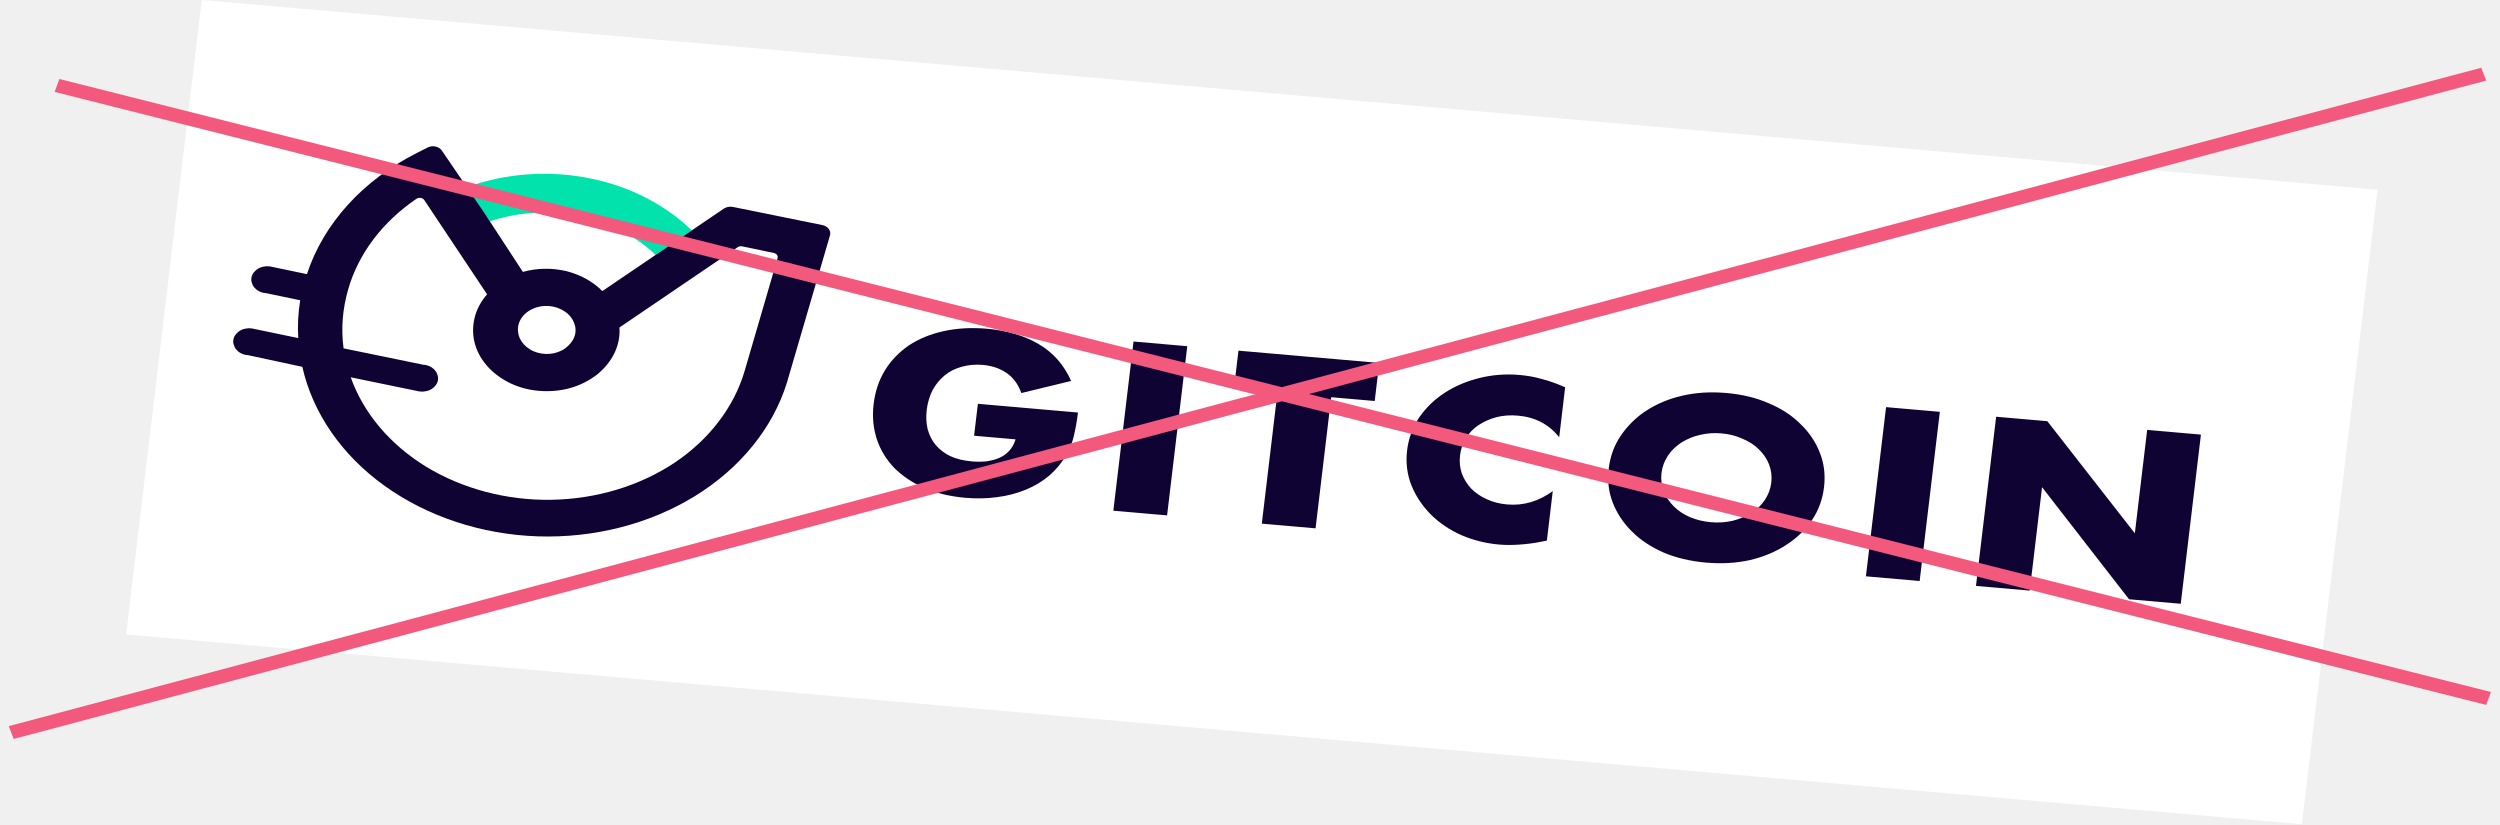
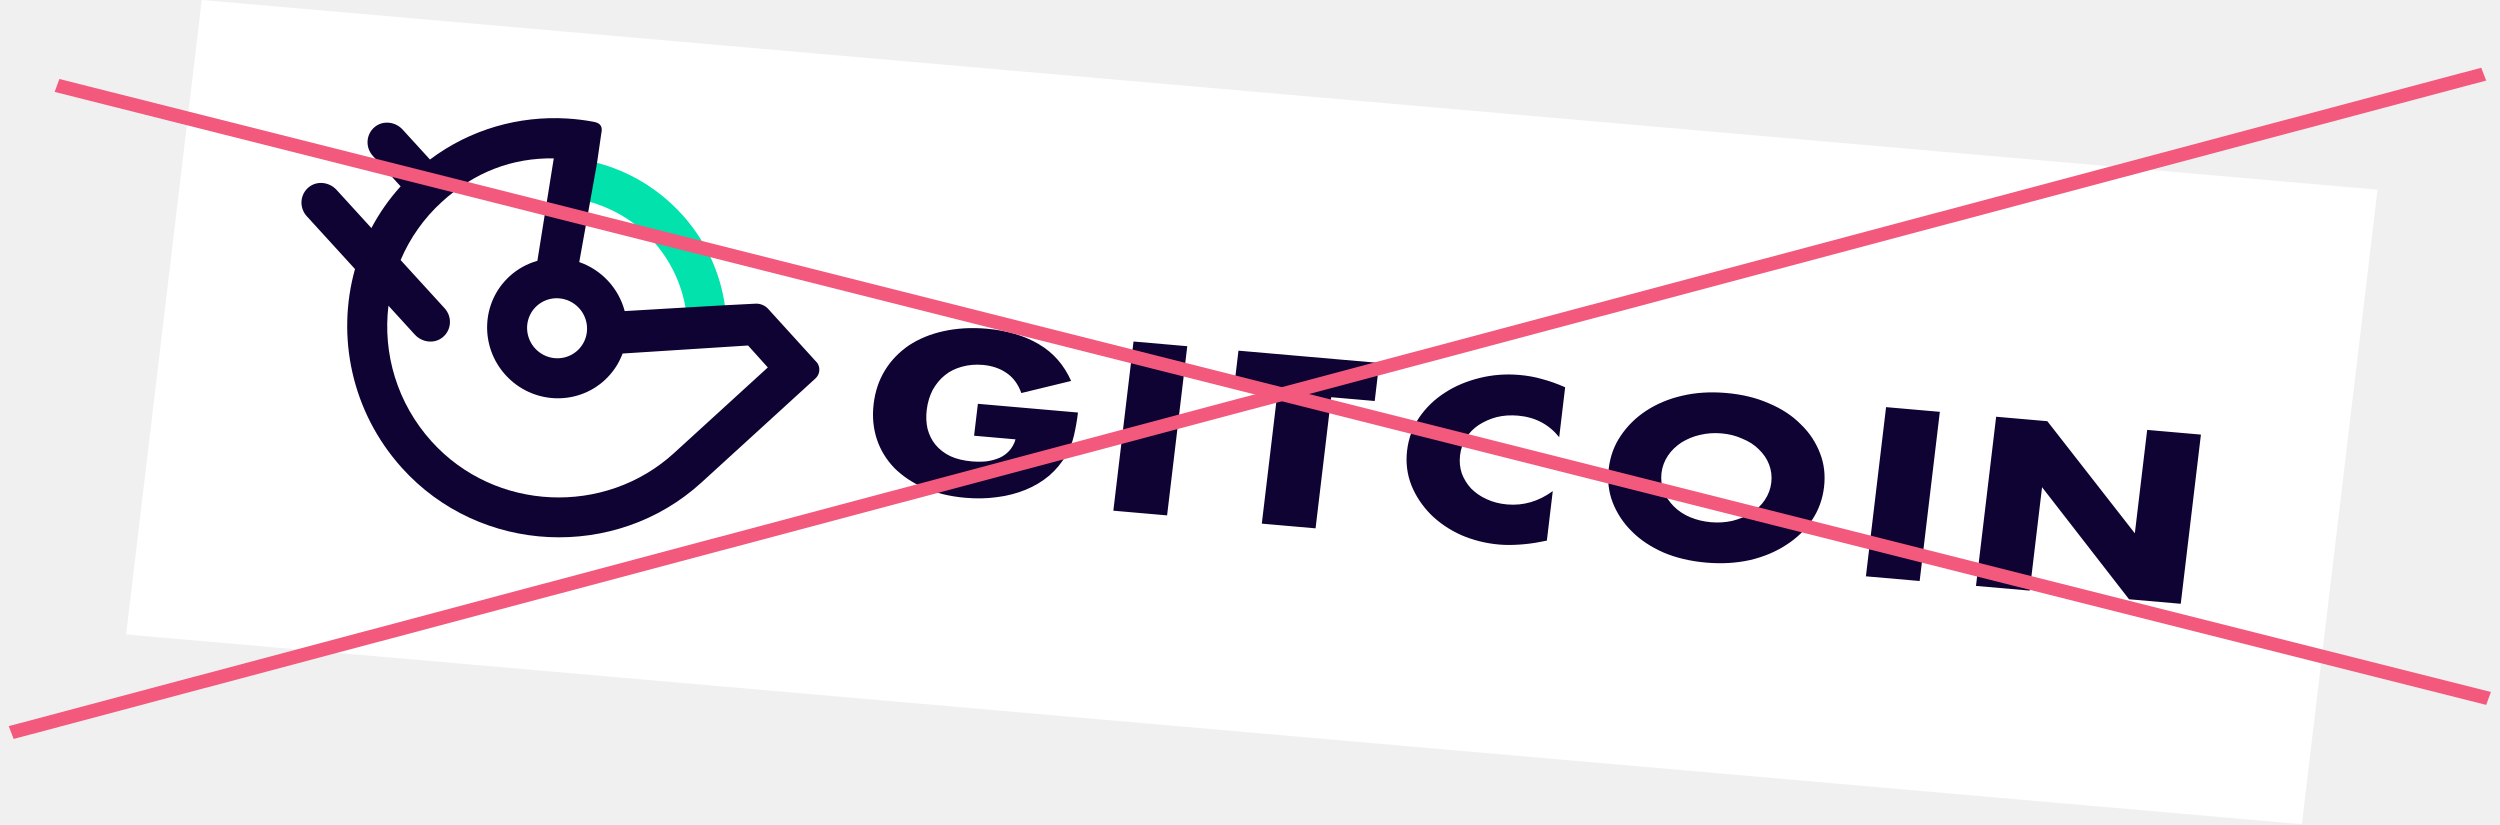
<svg xmlns="http://www.w3.org/2000/svg" width="182" height="60" viewBox="0 0 182 60" fill="none">
-   <g clip-path="url(#clip0)">
+   <g clip-path="url(#clip0_209_1353)">
    <rect width="158.997" height="46.515" transform="matrix(0.99622 0.0868689 -0.118403 0.992966 14.689 0)" fill="white" />
    <path d="M71.19 29.397L78.477 30.032C78.403 30.648 78.298 31.214 78.181 31.717C78.065 32.221 77.879 32.671 77.642 33.086C77.307 33.679 76.889 34.187 76.385 34.625C75.882 35.048 75.294 35.401 74.661 35.657C74.028 35.913 73.328 36.101 72.583 36.192C71.836 36.298 71.063 36.308 70.261 36.238C69.162 36.142 68.174 35.901 67.296 35.528C66.436 35.158 65.705 34.658 65.115 34.078C64.529 33.467 64.103 32.776 63.839 31.991C63.577 31.191 63.489 30.343 63.6 29.419C63.708 28.511 63.975 27.694 64.419 26.971C64.865 26.232 65.464 25.63 66.161 25.147C66.897 24.666 67.729 24.319 68.695 24.108C69.662 23.896 70.705 23.832 71.842 23.931C73.314 24.059 74.569 24.433 75.624 25.054C76.68 25.675 77.459 26.567 77.979 27.733L74.353 28.614C74.113 27.94 73.737 27.456 73.249 27.134C72.779 26.813 72.199 26.622 71.547 26.565C71.006 26.518 70.492 26.567 70.025 26.697C69.557 26.827 69.138 27.024 68.783 27.32C68.43 27.6 68.141 27.964 67.904 28.379C67.683 28.811 67.531 29.295 67.466 29.834C67.408 30.327 67.427 30.795 67.527 31.224C67.645 31.654 67.825 32.043 68.105 32.379C68.385 32.714 68.747 32.995 69.174 33.203C69.619 33.413 70.15 33.537 70.747 33.589C71.101 33.62 71.459 33.62 71.801 33.588C72.146 33.54 72.457 33.458 72.734 33.343C73.032 33.213 73.28 33.032 73.475 32.816C73.67 32.6 73.836 32.318 73.932 31.985L70.913 31.721L71.19 29.397V29.397ZM96.911 28.917L95.773 38.463L91.859 38.121L92.998 28.576L89.83 28.3L90.16 25.528L100.409 26.422L100.079 29.193L96.911 28.917ZM113.51 31.827C112.755 30.89 111.763 30.368 110.515 30.259C109.956 30.21 109.443 30.243 108.939 30.37C108.452 30.499 108.034 30.696 107.646 30.942C107.278 31.19 106.958 31.504 106.724 31.888C106.49 32.272 106.347 32.68 106.292 33.142C106.237 33.604 106.279 34.043 106.417 34.459C106.575 34.878 106.795 35.239 107.096 35.561C107.415 35.884 107.797 36.151 108.245 36.346C108.691 36.556 109.184 36.676 109.725 36.724C110.899 36.826 112.011 36.503 113.042 35.753L112.612 39.355L112.226 39.431C111.647 39.551 111.113 39.614 110.6 39.647C110.107 39.681 109.616 39.685 109.132 39.643C108.163 39.559 107.231 39.322 106.371 38.951C105.514 38.565 104.782 38.066 104.159 37.452C103.554 36.839 103.074 36.128 102.754 35.338C102.436 34.532 102.33 33.683 102.437 32.79C102.543 31.897 102.847 31.084 103.327 30.379C103.826 29.66 104.444 29.061 105.198 28.582C105.953 28.088 106.804 27.742 107.735 27.512C108.667 27.282 109.635 27.211 110.623 27.297C111.182 27.346 111.736 27.441 112.263 27.596C112.811 27.737 113.37 27.941 113.943 28.193L113.51 31.827V31.827ZM120.956 34.436C120.901 34.898 120.961 35.339 121.118 35.757C121.276 36.175 121.533 36.54 121.853 36.863C122.172 37.187 122.573 37.455 123.039 37.651C123.505 37.847 124.018 37.97 124.558 38.017C125.099 38.064 125.611 38.031 126.114 37.919C126.619 37.792 127.075 37.599 127.48 37.354C127.888 37.094 128.227 36.781 128.479 36.399C128.732 36.016 128.893 35.611 128.95 35.133C129.007 34.656 128.945 34.23 128.788 33.812C128.63 33.394 128.373 33.029 128.035 32.704C127.716 32.381 127.313 32.128 126.828 31.93C126.364 31.719 125.87 31.598 125.329 31.551C124.789 31.503 124.277 31.537 123.753 31.662C123.25 31.774 122.813 31.969 122.407 32.214C122.018 32.475 121.68 32.788 121.427 33.17C121.174 33.553 121.011 33.974 120.956 34.436ZM117.117 34.101C117.22 33.239 117.504 32.439 117.983 31.735C118.464 31.014 119.084 30.399 119.839 29.905C120.595 29.411 121.468 29.036 122.455 28.811C123.463 28.572 124.543 28.511 125.68 28.61C126.817 28.709 127.86 28.956 128.772 29.362C129.705 29.754 130.473 30.257 131.095 30.887C131.737 31.503 132.198 32.212 132.5 33C132.803 33.773 132.892 34.606 132.789 35.468C132.686 36.33 132.403 37.13 131.921 37.85C131.442 38.555 130.822 39.17 130.048 39.662C129.293 40.157 128.42 40.532 127.412 40.77C126.406 40.994 125.344 41.057 124.208 40.958C123.052 40.857 122.008 40.61 121.095 40.219C120.183 39.813 119.414 39.311 118.793 38.681C118.169 38.067 117.708 37.357 117.405 36.584C117.103 35.796 117.012 34.979 117.117 34.101ZM141.22 29.981L139.751 42.297L135.838 41.956L137.306 29.639L141.22 29.981V29.981ZM86.433 25.203L84.964 37.52L81.051 37.179L82.52 24.862L86.433 25.203V25.203ZM143.851 42.655L145.319 30.338L149.046 30.663L155.416 38.825L156.314 31.297L160.227 31.638L158.758 43.955L154.994 43.627L148.662 35.468L147.764 42.996L143.851 42.655Z" fill="#0E0333" />
-     <path fill-rule="evenodd" clip-rule="evenodd" d="M35.661 16.114C37.731 15.422 40.042 15.287 42.203 15.741C44.331 16.173 46.297 17.175 47.731 18.562L50.363 16.777C48.455 14.912 45.86 13.576 43.009 12.998C40.001 12.372 36.805 12.598 33.988 13.631L34.987 15.163L35.661 16.114Z" fill="#02E2AC" />
-     <path fill-rule="evenodd" clip-rule="evenodd" d="M52.698 15.185L43.851 21.191C43.172 20.497 42.248 19.992 41.215 19.735C40.177 19.492 39.084 19.509 38.066 19.795L35.254 15.492L32.165 10.958C31.963 10.663 31.499 10.553 31.141 10.734L30.381 11.12C26.433 13.099 23.557 16.265 22.344 19.958L19.913 19.449C19.754 19.401 19.588 19.383 19.417 19.38C19.241 19.392 19.08 19.423 18.928 19.488C18.776 19.552 18.655 19.639 18.544 19.759C18.438 19.865 18.363 19.993 18.324 20.128C18.285 20.263 18.282 20.405 18.32 20.54C18.358 20.675 18.413 20.813 18.514 20.929C18.614 21.044 18.737 21.149 18.873 21.208C19.022 21.286 19.18 21.334 19.351 21.337L21.855 21.86C21.709 22.768 21.653 23.694 21.714 24.612L18.597 23.964C18.439 23.916 18.272 23.898 18.101 23.895C17.926 23.907 17.764 23.938 17.612 24.002C17.46 24.067 17.339 24.154 17.229 24.274C17.122 24.379 17.047 24.507 17.008 24.642C16.969 24.777 16.967 24.92 17.004 25.055C17.042 25.189 17.098 25.328 17.198 25.443C17.299 25.559 17.421 25.663 17.557 25.723C17.706 25.8 17.864 25.848 18.035 25.851L22.01 26.705C22.763 30.066 24.88 33.133 27.999 35.369C31.117 37.606 35.057 38.913 39.162 39.047C43.267 39.181 47.307 38.141 50.602 36.109C53.897 34.077 56.263 31.157 57.288 27.855L60.424 17.133C60.519 16.803 60.272 16.467 59.875 16.387L53.362 15.066C53.127 15.018 52.885 15.064 52.698 15.185ZM54.209 27.008C53.432 29.646 51.63 31.997 49.101 33.692C46.553 35.383 43.397 36.332 40.136 36.385C36.875 36.439 33.666 35.581 31.032 33.983C28.402 32.37 26.461 30.086 25.533 27.467L30.274 28.444C30.432 28.492 30.599 28.51 30.77 28.513C30.945 28.501 31.107 28.47 31.259 28.406C31.411 28.341 31.531 28.255 31.642 28.134C31.749 28.029 31.824 27.901 31.863 27.766C31.901 27.631 31.904 27.488 31.866 27.354C31.829 27.219 31.773 27.081 31.673 26.965C31.572 26.849 31.449 26.745 31.314 26.686C31.164 26.608 31.006 26.56 30.835 26.557L25.012 25.36C24.814 23.922 24.944 22.471 25.349 21.06C26.095 18.463 27.848 16.15 30.315 14.474C30.502 14.353 30.759 14.39 30.883 14.558L35.459 21.427C35.06 21.886 34.756 22.412 34.596 22.967C34.42 23.583 34.387 24.227 34.53 24.86C34.673 25.492 34.982 26.079 35.425 26.598C35.868 27.117 36.449 27.552 37.101 27.875C37.771 28.202 38.498 28.397 39.263 28.456C40.029 28.517 40.793 28.449 41.519 28.247C42.245 28.045 42.898 27.701 43.459 27.274C44.007 26.829 44.446 26.299 44.731 25.705C45.016 25.112 45.143 24.471 45.095 23.841L53.705 17.994C53.798 17.934 53.919 17.911 54.028 17.933L56.333 18.416C56.531 18.456 56.655 18.625 56.608 18.79L54.209 27.008ZM40.28 22.325C40.677 22.405 41.043 22.591 41.334 22.84C41.621 23.105 41.8 23.412 41.872 23.76C41.944 24.108 41.881 24.46 41.7 24.757C41.52 25.054 41.249 25.333 40.891 25.514C40.533 25.696 40.125 25.788 39.711 25.767C39.297 25.747 38.89 25.633 38.568 25.425C38.228 25.213 37.982 24.94 37.829 24.608C37.695 24.279 37.663 23.923 37.758 23.592C37.887 23.142 38.229 22.751 38.716 22.516C39.163 22.289 39.72 22.211 40.28 22.325Z" fill="#0E0333" />
+     <path d="M47.502 17.499C48.77 18.888 49.609 20.613 49.916 22.461L52.786 22.331C52.444 19.814 51.336 17.454 49.612 15.573C47.94 13.743 45.772 12.441 43.38 11.832L42.871 14.678C44.574 15.143 46.217 16.092 47.502 17.499Z" fill="#02E2AC" />
+     <path d="M55.009 22.107C53.049 22.192 46.365 22.595 45.478 22.648C45.262 21.829 44.846 21.074 44.269 20.451C43.691 19.829 42.97 19.357 42.17 19.08L43.459 11.895L43.772 9.727C43.89 9.239 43.731 8.963 43.236 8.87C42.591 8.748 41.94 8.667 41.286 8.628C37.793 8.418 34.244 9.403 31.302 11.613L29.314 9.436C28.788 8.859 27.9 8.749 27.298 9.23C27.142 9.353 27.015 9.508 26.922 9.683C26.83 9.859 26.775 10.052 26.76 10.251C26.746 10.45 26.772 10.65 26.838 10.839C26.904 11.028 27.008 11.202 27.143 11.35L29.165 13.566C28.333 14.485 27.619 15.505 27.037 16.602L24.504 13.826C23.978 13.25 23.09 13.139 22.487 13.621C22.332 13.744 22.205 13.899 22.112 14.074C22.02 14.25 21.965 14.443 21.95 14.642C21.936 14.841 21.962 15.041 22.028 15.23C22.094 15.419 22.198 15.593 22.333 15.741L25.844 19.587C24.472 24.477 25.58 29.968 29.247 34.05C34.947 40.393 44.837 40.812 51.061 35.131L59.368 27.548C59.52 27.409 59.617 27.221 59.642 27.017C59.667 26.812 59.619 26.604 59.506 26.43L55.928 22.493C55.812 22.365 55.67 22.264 55.511 22.198C55.352 22.131 55.181 22.1 55.009 22.107V22.107ZM54.458 25.152L55.897 26.75L49.061 32.99C44.039 37.575 36.042 37.25 31.427 32.145C28.894 29.343 27.86 25.713 28.279 22.256L30.198 24.359C30.724 24.935 31.613 25.046 32.215 24.564C32.37 24.441 32.498 24.287 32.59 24.111C32.683 23.935 32.738 23.742 32.752 23.544C32.767 23.345 32.74 23.145 32.675 22.956C32.609 22.767 32.505 22.593 32.37 22.444L29.165 18.933C29.848 17.322 30.87 15.879 32.161 14.702C34.552 12.52 37.298 11.484 40.314 11.53L39.121 18.988C38.367 19.199 37.675 19.584 37.099 20.111C35.033 21.997 34.905 25.221 36.814 27.312C38.723 29.404 41.945 29.57 44.011 27.684C44.598 27.149 45.048 26.482 45.326 25.737L54.458 25.152ZM42.159 22.434C42.452 22.755 42.644 23.154 42.711 23.582C42.779 24.01 42.718 24.446 42.537 24.837C42.356 25.227 42.063 25.553 41.695 25.774C41.327 25.996 40.9 26.102 40.469 26.08C40.037 26.058 39.621 25.908 39.271 25.649C38.922 25.391 38.656 25.036 38.507 24.629C38.357 24.221 38.332 23.78 38.432 23.361C38.533 22.942 38.757 22.564 39.074 22.274C39.499 21.886 40.063 21.685 40.641 21.715C41.22 21.745 41.766 22.003 42.159 22.434Z" fill="#0E0333" />
  </g>
  <line y1="-0.5" x2="186.272" y2="-0.5" transform="matrix(0.966327 -0.257318 0.35979 0.933033 0.994629 53.7957)" stroke="#F3587D" />
  <line y1="-0.5" x2="182.555" y2="-0.5" transform="matrix(0.969662 0.244451 -0.342932 0.93936 3.97803 6.69067)" stroke="#F3587D" />
  <defs>
-     <clipPath id="clip0">
+     <clipPath id="clip0_209_1353">
      <rect width="158.997" height="46.515" fill="white" transform="matrix(0.99622 0.0868689 -0.118403 0.992966 14.689 0)" />
    </clipPath>
  </defs>
</svg>
